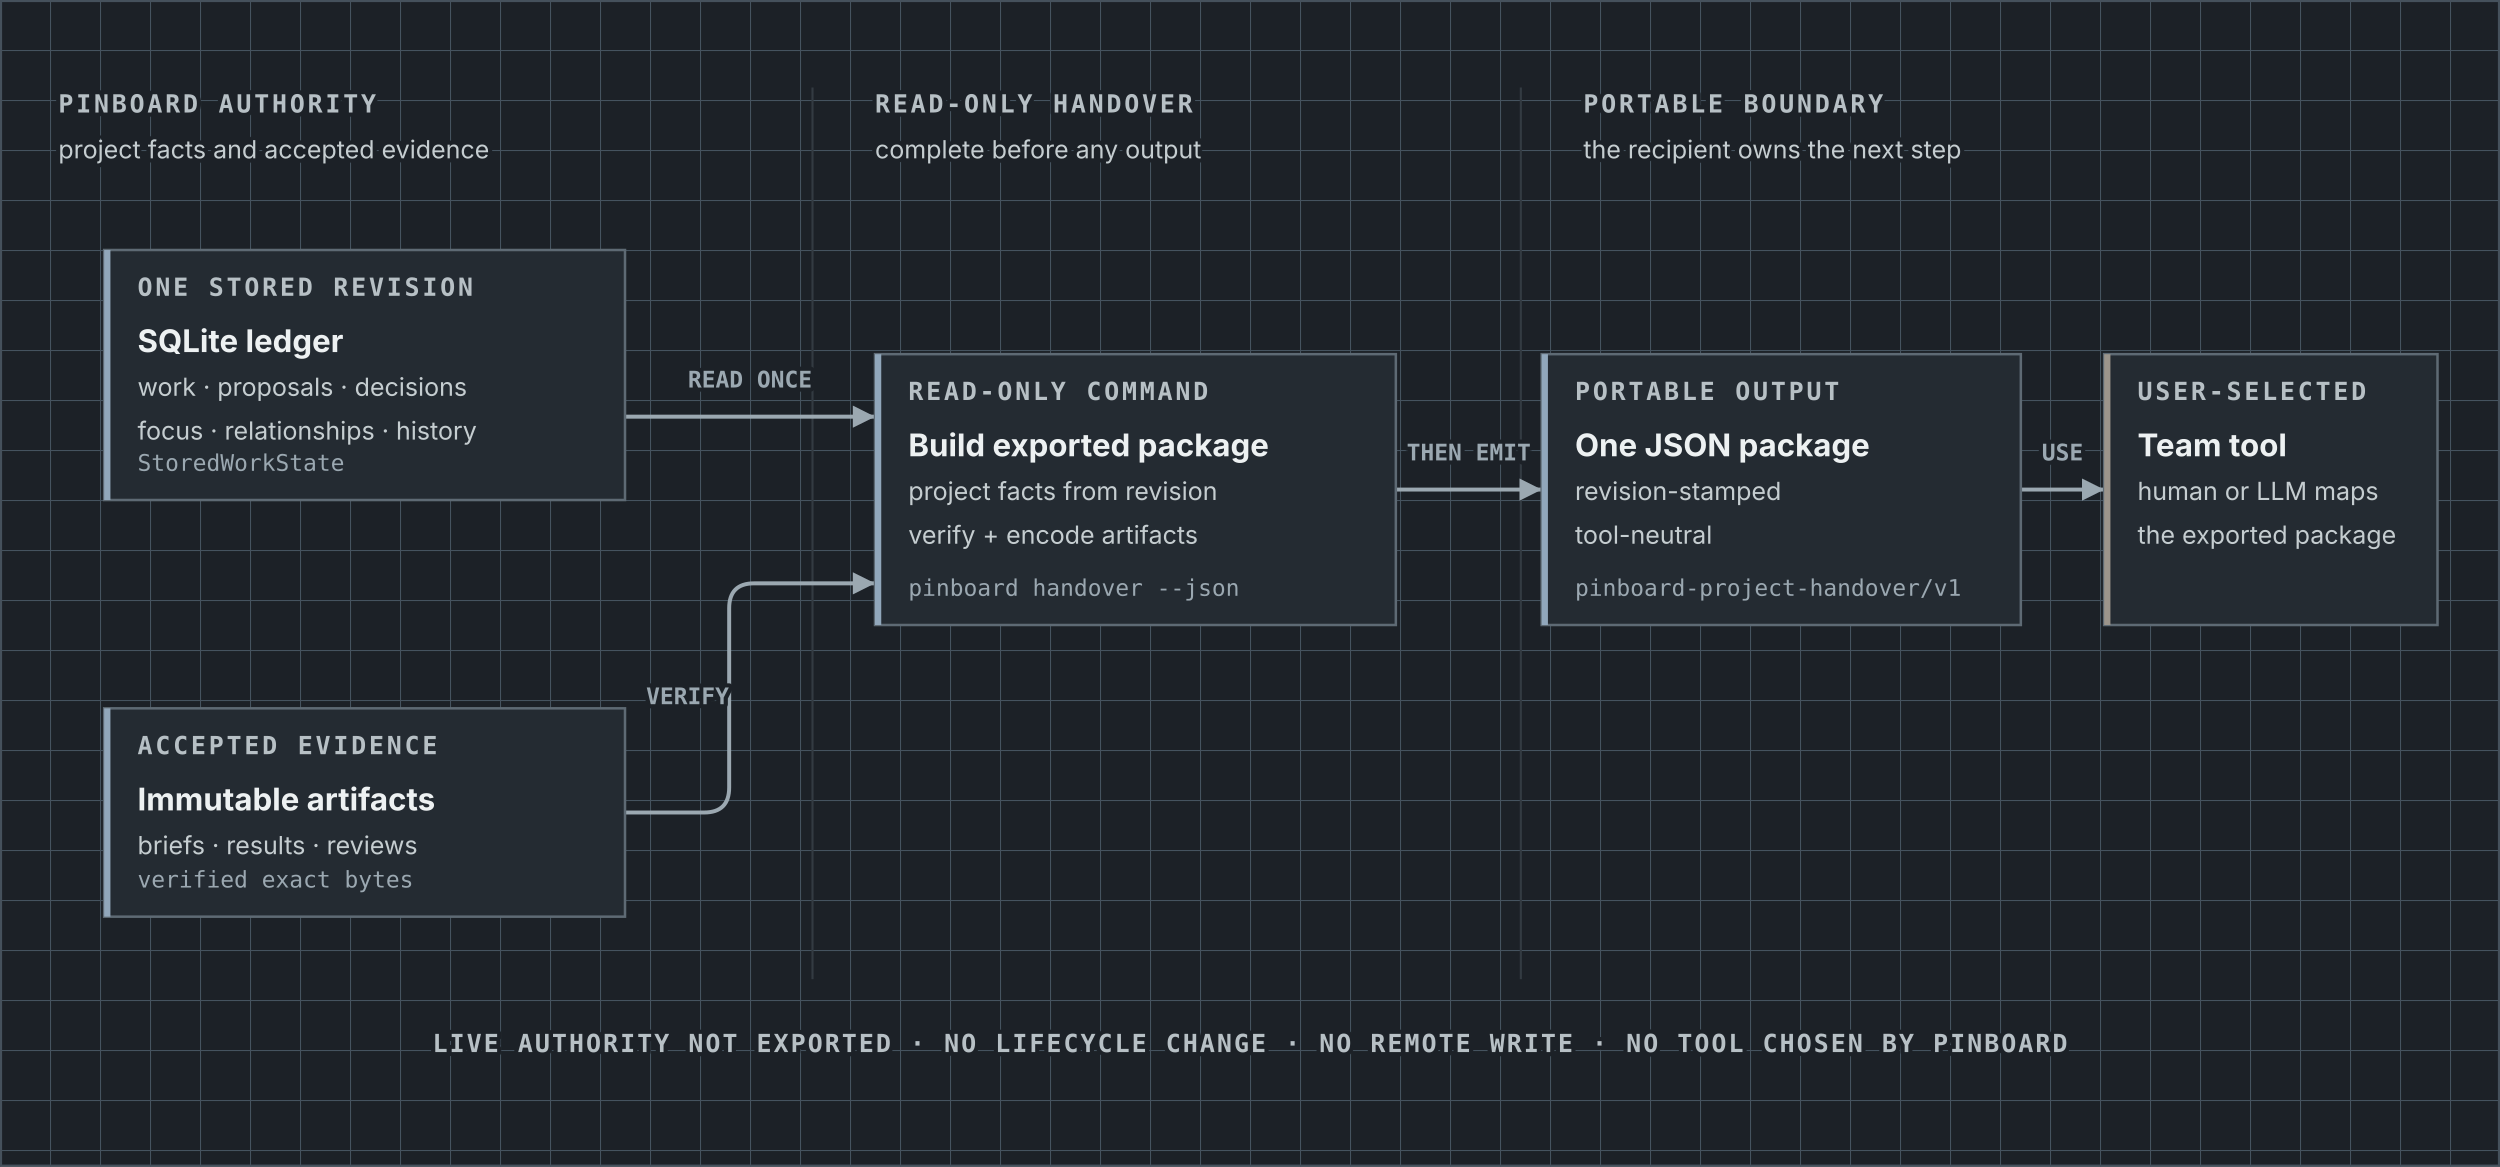
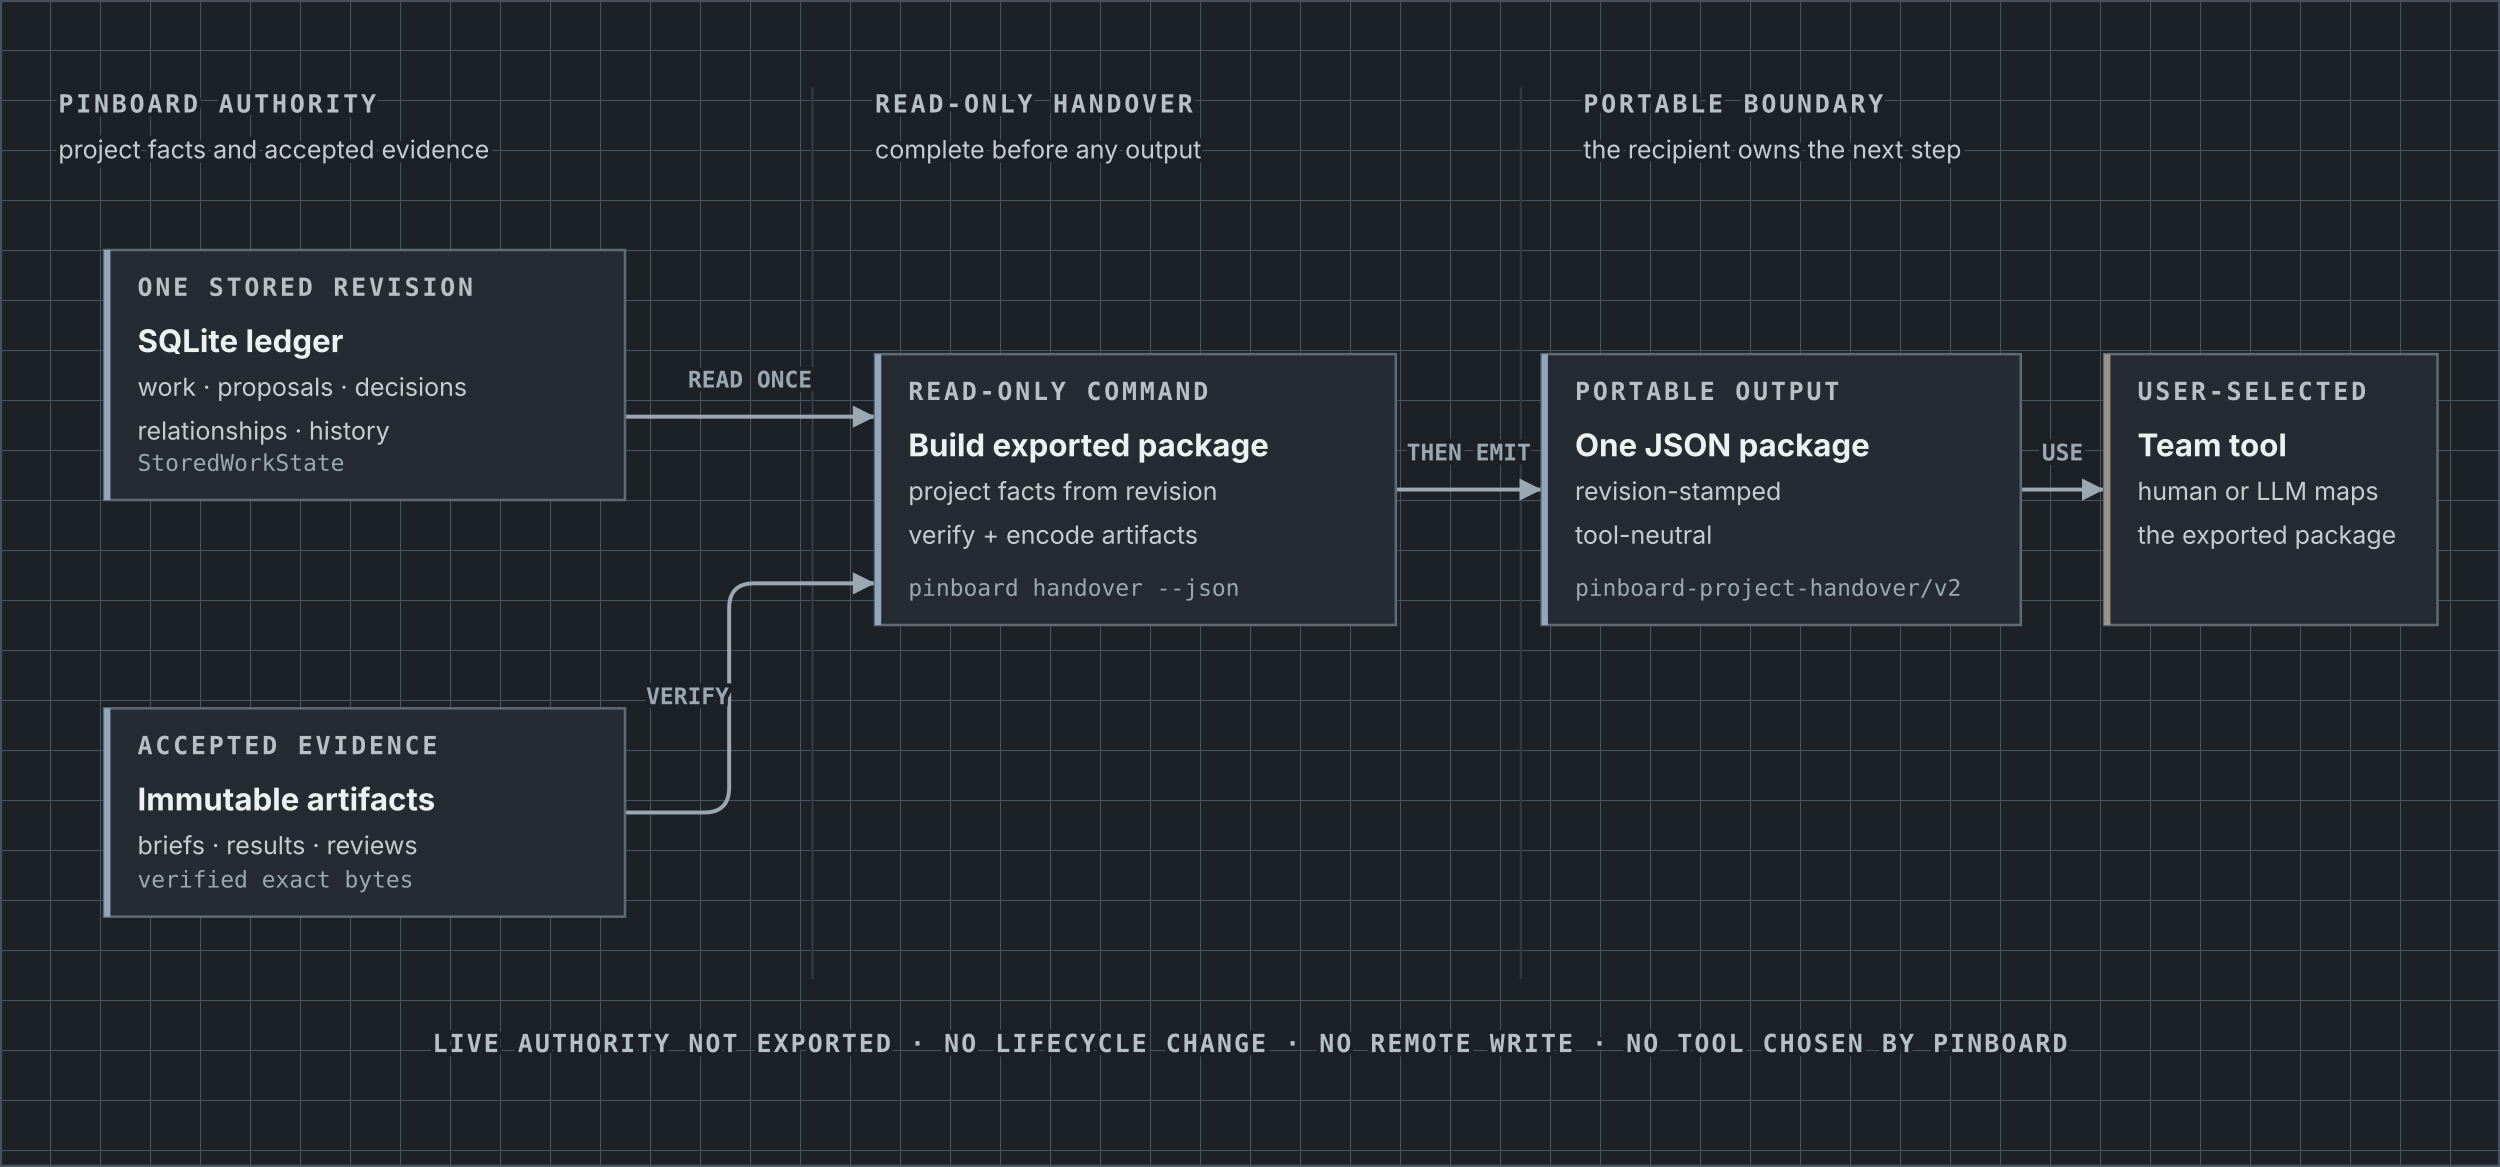
<svg xmlns="http://www.w3.org/2000/svg" role="img" aria-labelledby="title description" viewBox="0 0 1200 560">
  <defs>
    <pattern id="grid" width="24" height="24" patternUnits="userSpaceOnUse">
      <path d="M24 0H0V24" fill="none" stroke="#45535f" stroke-width="1" />
    </pattern>
    <marker id="arrow" viewBox="0 0 10 10" refX="9" refY="5" markerWidth="7" markerHeight="7" orient="auto">
      <path d="M1 1L9 5L1 9Z" fill="#9ba8b1" />
    </marker>
    <style>
      text { font-family: ui-sans-serif, system-ui, -apple-system, BlinkMacSystemFont, "Segoe UI", sans-serif; fill: #edf1f2; }
      .section-label, .box-label, .box-meta, .connector-label, .note-meta { font-family: ui-monospace, SFMono-Regular, Menlo, monospace; }
      .section-label, .box-label { font-size: 12px; font-weight: 700; letter-spacing: 0.11em; fill: #b7c0c5; }
      .section-subtitle { font-size: 12px; fill: #c5cdd0; }
      .guide { stroke: #333b42; stroke-width: 1; }
      .connector { fill: none; stroke: #9ba8b1; stroke-width: 1.9; stroke-linecap: round; }
      .connector-label { font-size: 11px; font-weight: 700; fill: #9ba8b1; }
      .box { fill: #242b32; stroke: #5e6a74; stroke-width: 1.2; }
      .box-title { font-size: 15px; font-weight: 700; }
      .box-body { font-size: 12px; fill: #c5cdd0; }
      .box-meta { font-size: 11px; fill: #9ba8b1; }
      .note { fill: #c5cdd0; }
      .note-meta { font-weight: 700; letter-spacing: 0.08em; fill: #b7c0c5; }
      .canvas-text { paint-order: stroke fill; stroke: #1c2127; stroke-width: 4px; stroke-linejoin: round; }
    </style>
  </defs>
  <rect width="1200" height="560" fill="#1c2127" />
  <rect width="1200" height="560" fill="url(#grid)" />
  <rect x="0.5" y="0.5" width="1199" height="559" fill="none" stroke="#45515c" />
  <line x1="390" y1="42" x2="390" y2="470" class="guide" />
  <line x1="730" y1="42" x2="730" y2="470" class="guide" />
  <path d="M300 200L420 200" class="connector" marker-end="url(#arrow)" />
  <path d="M300 390L338 390Q350 390 350 378L350 292Q350 280 362 280L420 280" class="connector" marker-end="url(#arrow)" />
  <path d="M670 235L740 235" class="connector" marker-end="url(#arrow)" />
  <path d="M970 235L1010 235" class="connector" marker-end="url(#arrow)" />
  <rect x="50" y="120" width="250" height="120" class="box" />
  <rect x="50" y="120" width="3" height="120" fill="#91a7bb" />
  <rect x="50" y="340" width="250" height="100" class="box" />
  <rect x="50" y="340" width="3" height="100" fill="#91a7bb" />
  <rect x="420" y="170" width="250" height="130" class="box" />
  <rect x="420" y="170" width="3" height="130" fill="#91a7bb" />
  <rect x="740" y="170" width="230" height="130" class="box" />
  <rect x="740" y="170" width="3" height="130" fill="#91a7bb" />
  <rect x="1010" y="170" width="160" height="130" class="box" />
  <rect x="1010" y="170" width="3" height="130" fill="#9b948b" />
  <text x="28" y="54" class="section-label canvas-text">PINBOARD AUTHORITY</text>
  <text x="28" y="76" class="section-subtitle canvas-text">project facts and accepted evidence</text>
  <text x="420" y="54" class="section-label canvas-text">READ-ONLY HANDOVER</text>
  <text x="420" y="76" class="section-subtitle canvas-text">complete before any output</text>
  <text x="760" y="54" class="section-label canvas-text">PORTABLE BOUNDARY</text>
  <text x="760" y="76" class="section-subtitle canvas-text">the recipient owns the next step</text>
  <text x="360" y="186" text-anchor="middle" class="connector-label canvas-text">READ ONCE</text>
  <text x="330" y="338" text-anchor="middle" class="connector-label canvas-text">VERIFY</text>
  <text x="705" y="221" text-anchor="middle" class="connector-label canvas-text">THEN EMIT</text>
  <text x="990" y="221" text-anchor="middle" class="connector-label canvas-text">USE</text>
  <text x="66" y="142" class="box-label">ONE STORED REVISION</text>
  <text x="66" y="169" class="box-title">SQLite ledger</text>
  <text x="66" y="190" class="box-body">work · proposals · decisions</text>
-   <text x="66" y="211" class="box-body">focus · relationships · history</text>
+   <text x="66" y="211" class="box-body">relationships · history</text>
  <text x="66" y="226" class="box-meta">StoredWorkState</text>
  <text x="66" y="362" class="box-label">ACCEPTED EVIDENCE</text>
  <text x="66" y="389" class="box-title">Immutable artifacts</text>
  <text x="66" y="410" class="box-body">briefs · results · reviews</text>
  <text x="66" y="426" class="box-meta">verified exact bytes</text>
  <text x="436" y="192" class="box-label">READ-ONLY COMMAND</text>
  <text x="436" y="219" class="box-title">Build exported package</text>
  <text x="436" y="240" class="box-body">project facts from revision</text>
  <text x="436" y="261" class="box-body">verify + encode artifacts</text>
  <text x="436" y="286" class="box-meta">pinboard handover --json</text>
  <text x="756" y="192" class="box-label">PORTABLE OUTPUT</text>
  <text x="756" y="219" class="box-title">One JSON package</text>
  <text x="756" y="240" class="box-body">revision-stamped</text>
  <text x="756" y="261" class="box-body">tool-neutral</text>
-   <text x="756" y="286" class="box-meta">pinboard-project-handover/v1</text>
+   <text x="756" y="286" class="box-meta">pinboard-project-handover/v2</text>
  <text x="1026" y="192" class="box-label">USER-SELECTED</text>
  <text x="1026" y="219" class="box-title">Team tool</text>
  <text x="1026" y="240" class="box-body">human or LLM maps</text>
  <text x="1026" y="261" class="box-body">the exported package</text>
  <text x="600" y="505" text-anchor="middle" font-size="12" class="note-meta canvas-text">LIVE AUTHORITY NOT EXPORTED · NO LIFECYCLE CHANGE · NO REMOTE WRITE · NO TOOL CHOSEN BY PINBOARD</text>
</svg>
